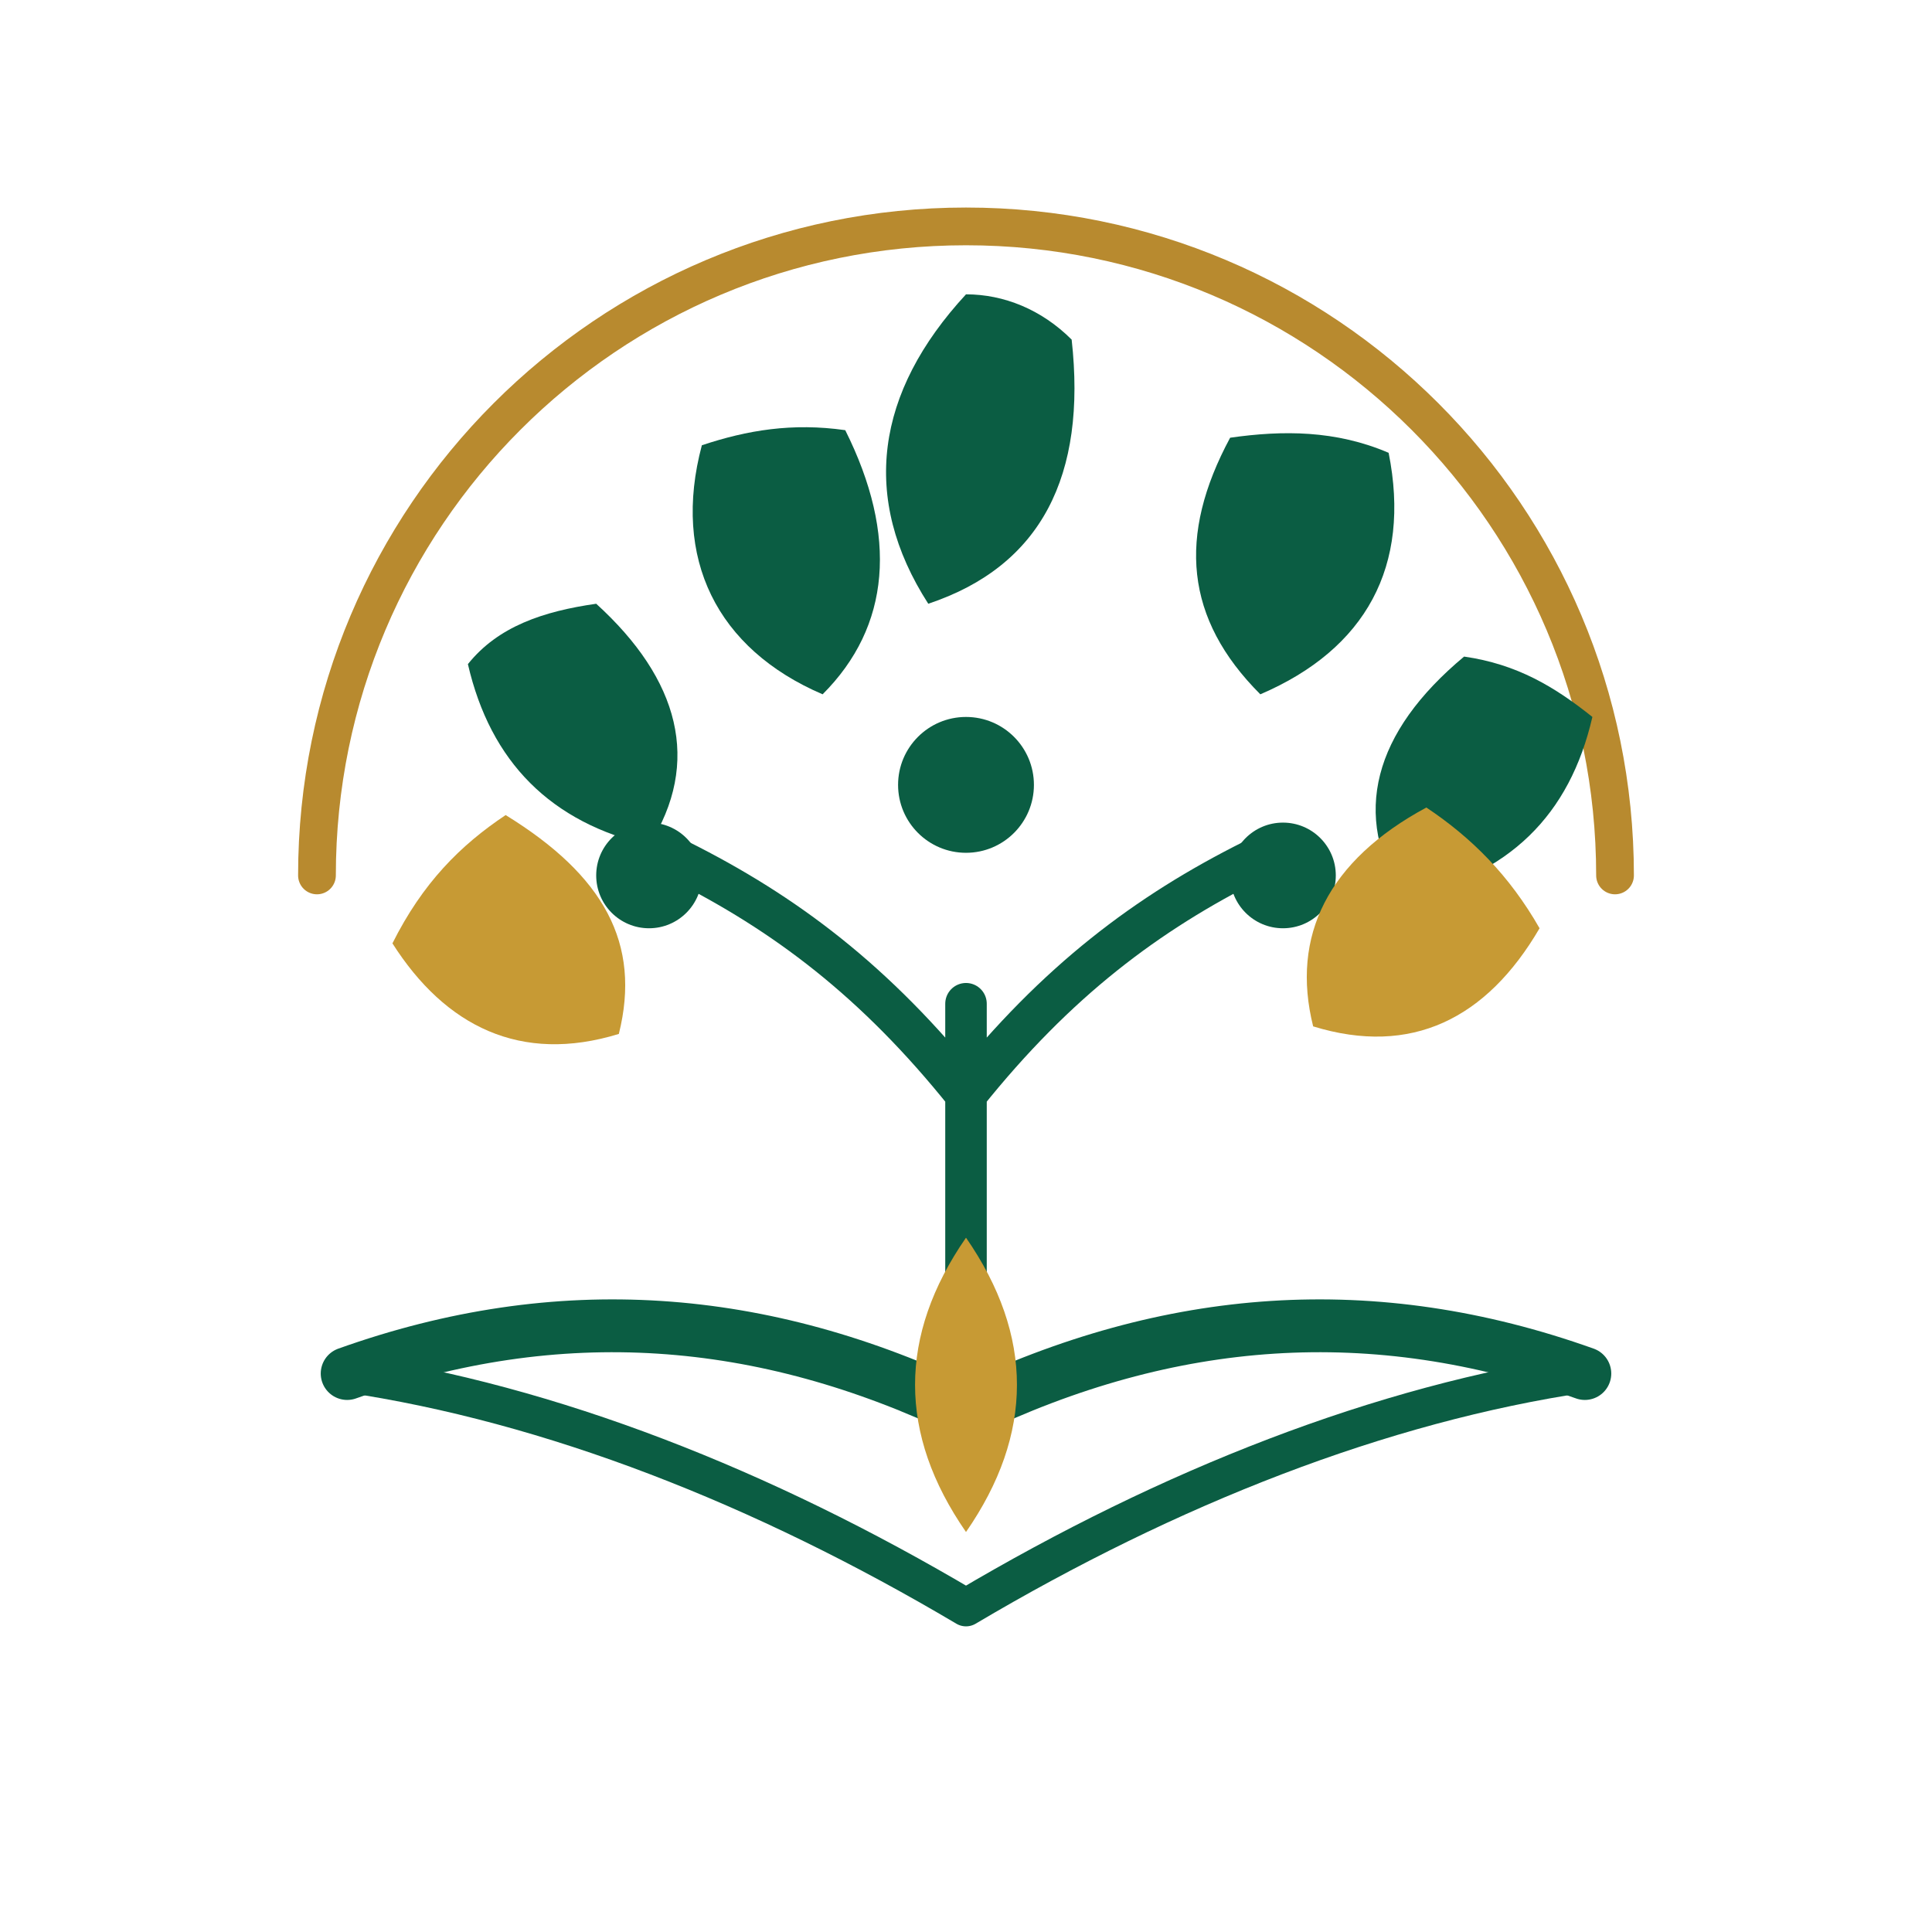
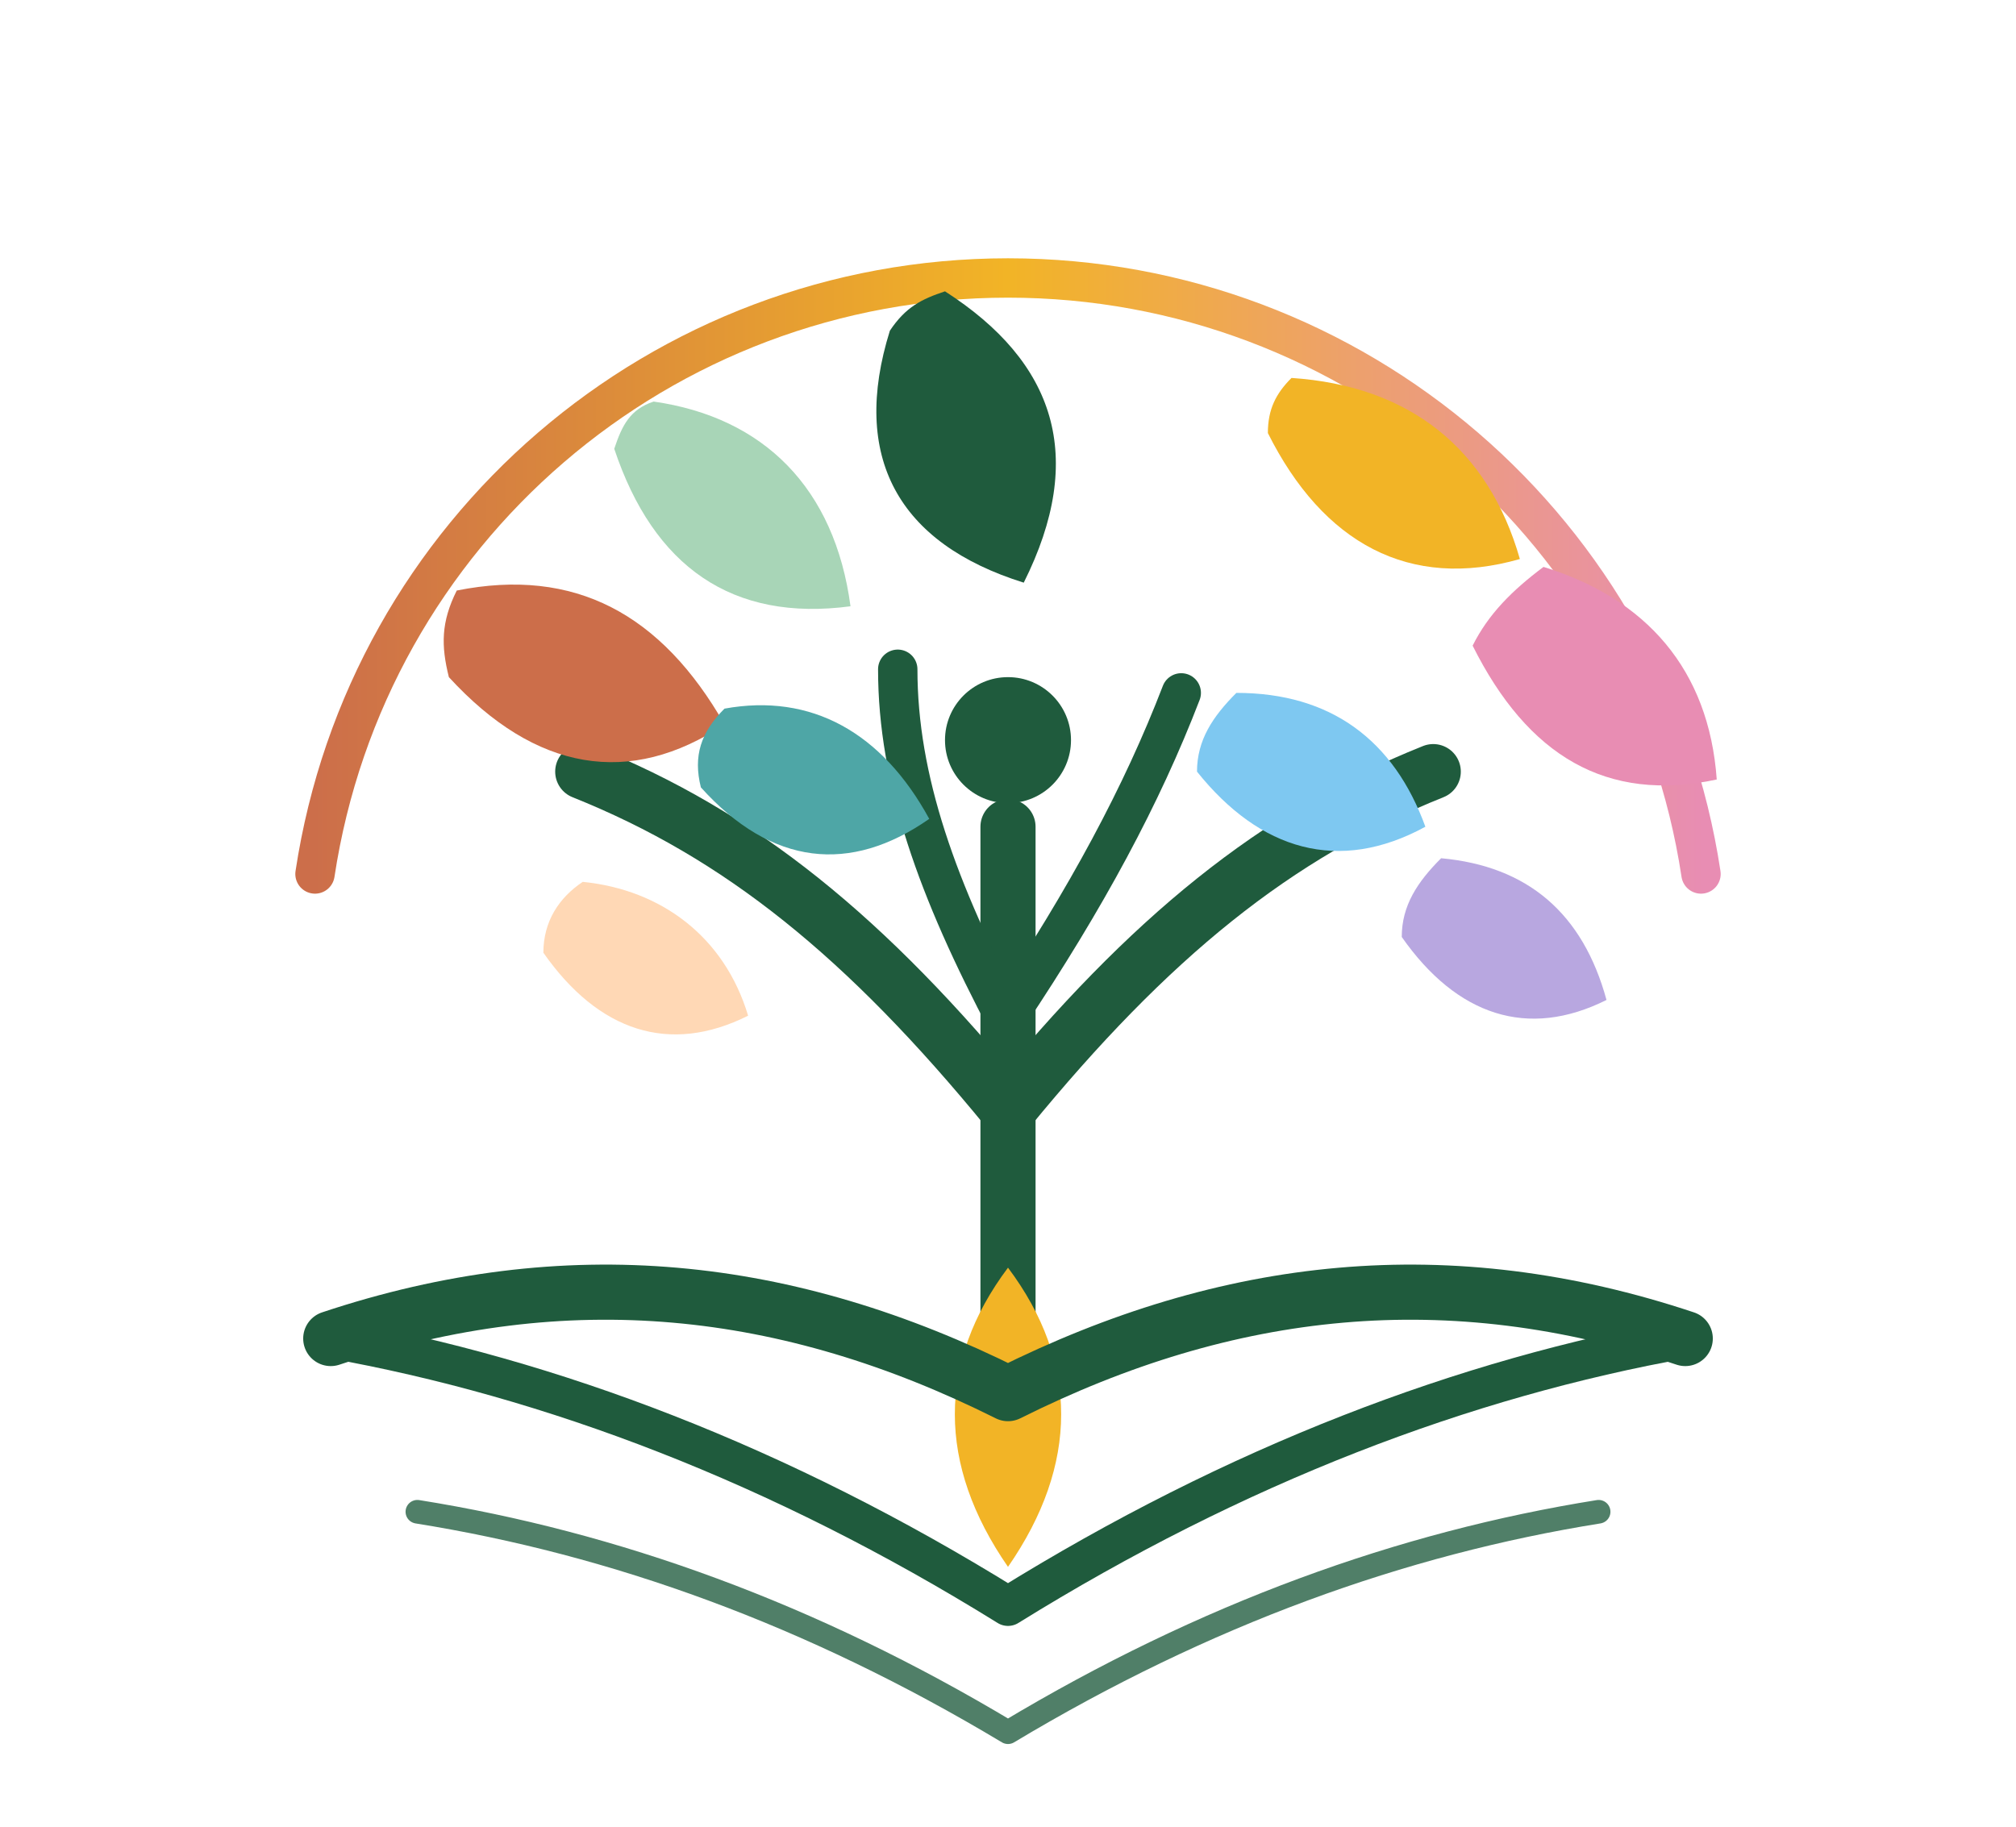
- <svg xmlns="http://www.w3.org/2000/svg" viewBox="0 0 256 256" role="img" aria-label="Gurushala mark">
-   <g fill="none" stroke-linecap="round" stroke-linejoin="round">
-     <path d="M42 116a86 86 0 0 1 172 0" stroke="#B88A2F" stroke-width="5" />
-     <path d="M46 182c28-10 55-8 82 5 27-13 54-15 82-5" stroke="#0B5D43" stroke-width="7" />
-     <path d="M46 182c27 4 55 15 82 31 27-16 55-27 82-31" stroke="#0B5D43" stroke-width="5" />
-     <path d="M128 187v-54M128 145c-12-15-24-24-38-31M128 145c12-15 24-24 38-31" stroke="#0B5D43" stroke-width="5.5" />
+ <svg xmlns="http://www.w3.org/2000/svg" viewBox="0 0 256 232" role="img" aria-label="Gurushala mark: a growing human tree rising from an open book beneath a warm arc">
+   <defs>
+     <linearGradient id="arc" x1="0" y1="0" x2="1" y2="0">
+       <stop offset="0" stop-color="#CC6E4A" />
+       <stop offset=".5" stop-color="#F2B426" />
+       <stop offset="1" stop-color="#E88DB3" />
+     </linearGradient>
+   </defs>
+   <path d="M40 111A89 89 0 0 1 216 111" fill="none" stroke="url(#arc)" stroke-width="5" stroke-linecap="round" />
+   <g stroke="#1F5B3D" stroke-linecap="round" stroke-linejoin="round" fill="none">
+     <path d="M128 178V105" stroke-width="7" />
+     <path d="M128 141c-18-22-34-35-54-43" stroke-width="7" />
+     <path d="M128 141c18-22 34-35 54-43" stroke-width="7" />
+     <path d="M128 130c-9-17-14-31-14-45" stroke-width="5" />
+     <path d="M128 129c10-15 17-28 22-41" stroke-width="5" />
  </g>
-   <g fill="#0B5D43">
-     <circle cx="128" cy="104" r="9" />
-     <circle cx="86" cy="116" r="7" />
-     <circle cx="170" cy="116" r="7" />
+   <circle cx="128" cy="94" r="8" fill="#1F5B3D" />
+   <g>
+     <path d="M120 37c14 9 18 21 10 37-16-5-22-16-17-32 2-3 4-4 7-5z" fill="#1F5B3D" />
+     <path d="M83 51c14 2 23 11 25 26-15 2-25-5-30-20 1-3 2-5 5-6z" fill="#A8D5B7" />
+     <path d="M164 48c15 1 25 9 29 23-14 4-25-2-32-16 0-3 1-5 3-7z" fill="#F2B426" />
+     <path d="M58 75c15-3 26 3 34 17-12 8-24 6-35-6-1-4-1-7 1-11z" fill="#CC6E4A" />
+     <path d="M196 72c13 4 21 13 22 27-14 3-24-3-31-17 2-4 5-7 9-10z" fill="#E88DB3" />
+     <path d="M92 90c11-2 20 3 26 14-10 7-20 6-29-4-1-4 0-7 3-10z" fill="#4EA6A6" />
+     <path d="M157 88c12 0 20 6 24 17-11 6-21 3-29-7 0-4 2-7 5-10z" fill="#7EC8F1" />
+     <path d="M74 112c10 1 18 7 21 17-10 5-19 2-26-8 0-4 2-7 5-9z" fill="#FFD8B5" />
+     <path d="M183 109c11 1 18 7 21 18-10 5-19 2-26-8 0-4 2-7 5-10z" fill="#B8A7E0" />
  </g>
-   <path d="M128 164c-9 13-9 26 0 39 9-13 9-26 0-39Z" fill="#C79A34" />
-   <g fill="#0B5D43">
-     <path d="M128 39c-12 13-14 27-5 41 15-5 21-17 19-35-4-4-9-6-14-6Z" />
-     <path d="M93 59c-4 15 2 27 16 33 9-9 10-21 3-35-7-1-13 0-19 2Z" />
-     <path d="M163 58c-7 13-6 24 4 34 14-6 20-17 17-32-7-3-14-3-21-2Z" />
-     <path d="M62 88c3 13 11 21 24 24 7-11 4-22-7-32-7 1-13 3-17 8Z" />
-     <path d="M194 87c-12 10-15 21-8 32 14-3 22-11 25-24-5-4-10-7-17-8Z" />
-   </g>
-   <g fill="#C79A34">
-     <path d="M52 125c7 11 17 16 30 12 3-12-2-21-15-29-6 4-11 9-15 17Z" />
-     <path d="M204 123c-4-7-9-12-15-16-13 7-18 17-15 29 13 4 23-1 30-13Z" />
+   <path d="M128 161c-9 12-9 25 0 38 9-13 9-26 0-38z" fill="#F2B426" />
+   <g fill="none" stroke="#1F5B3D" stroke-linecap="round" stroke-linejoin="round">
+     <path d="M42 170c30-10 58-7 86 7 28-14 56-17 86-7" stroke-width="7" />
+     <path d="M42 170c28 5 57 16 86 34 29-18 58-29 86-34" stroke-width="5" />
+     <path d="M53 192c25 4 50 13 75 28 25-15 50-24 75-28" stroke-width="3" opacity=".78" />
  </g>
</svg>
